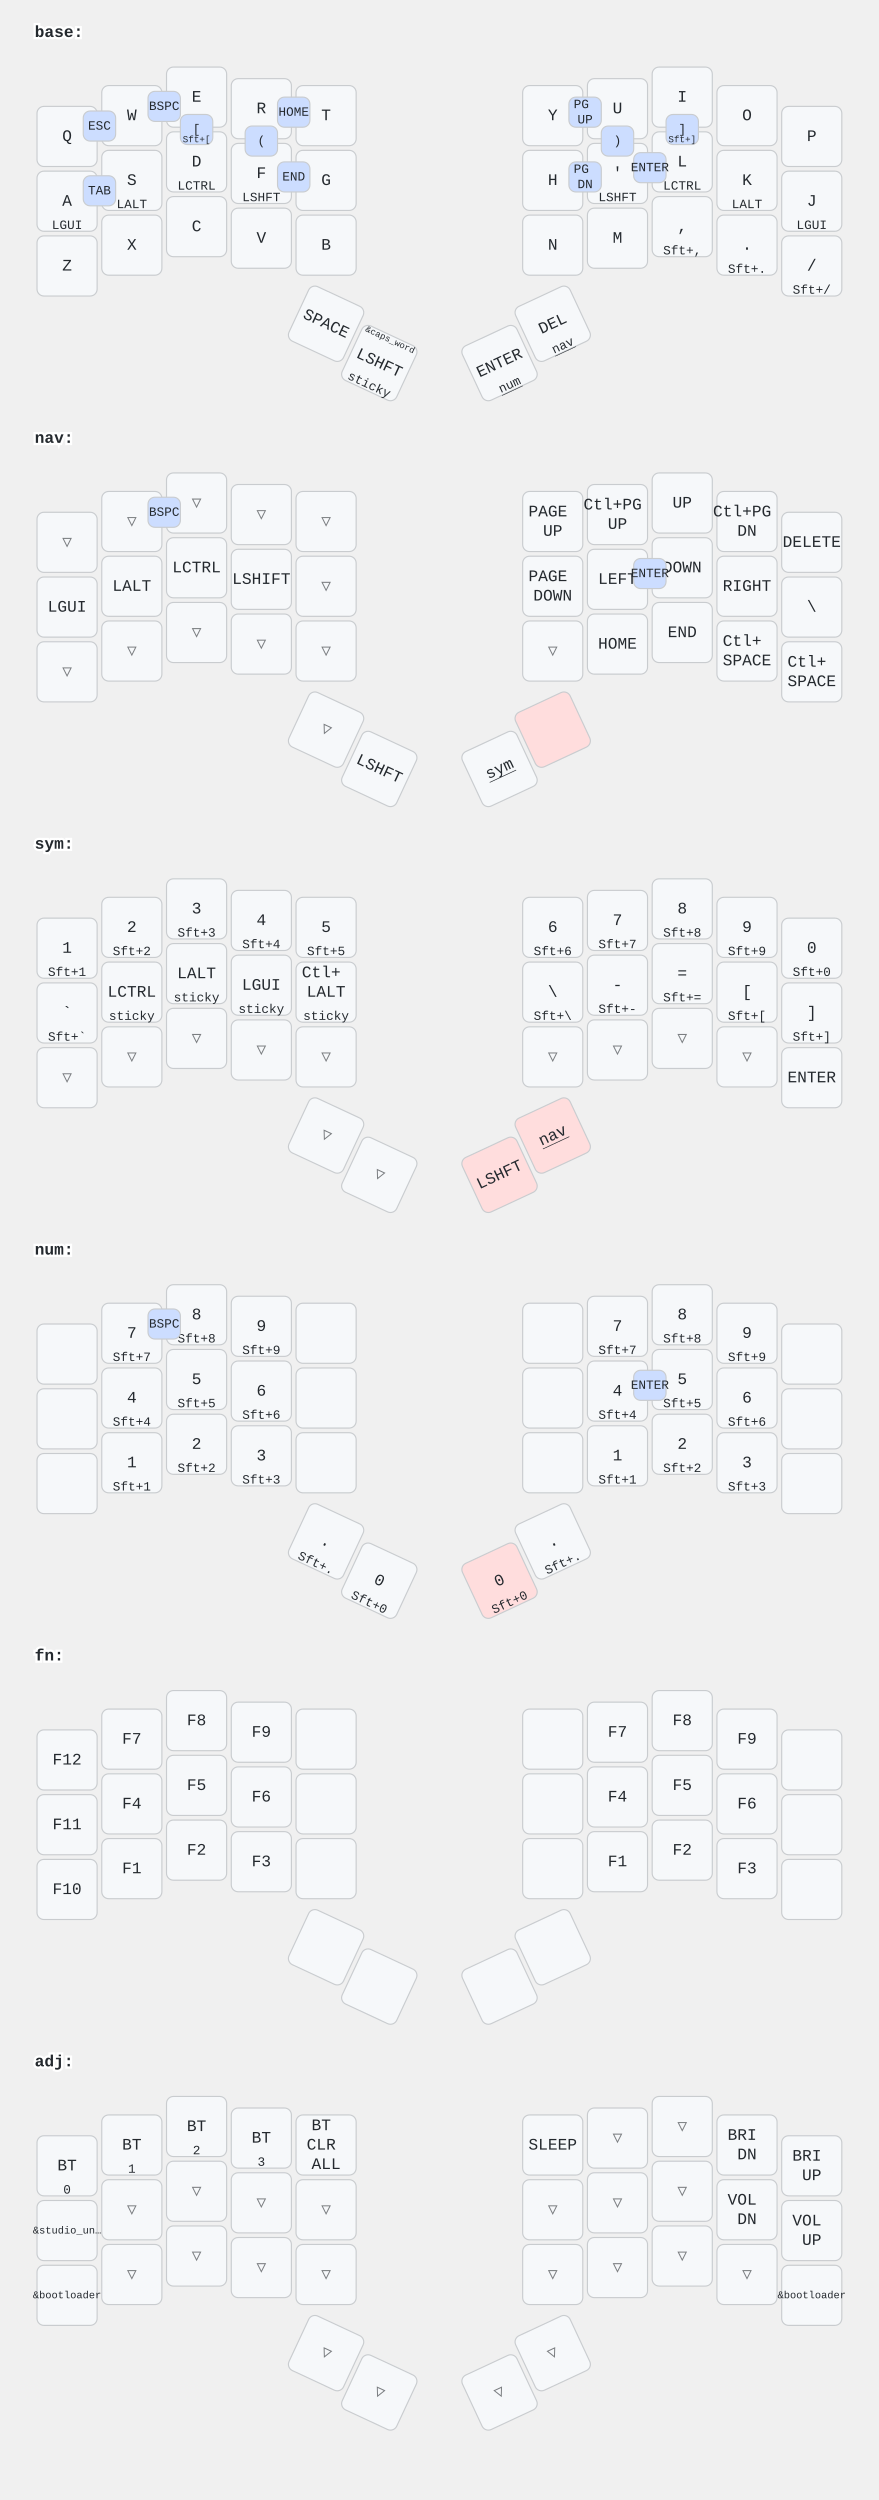
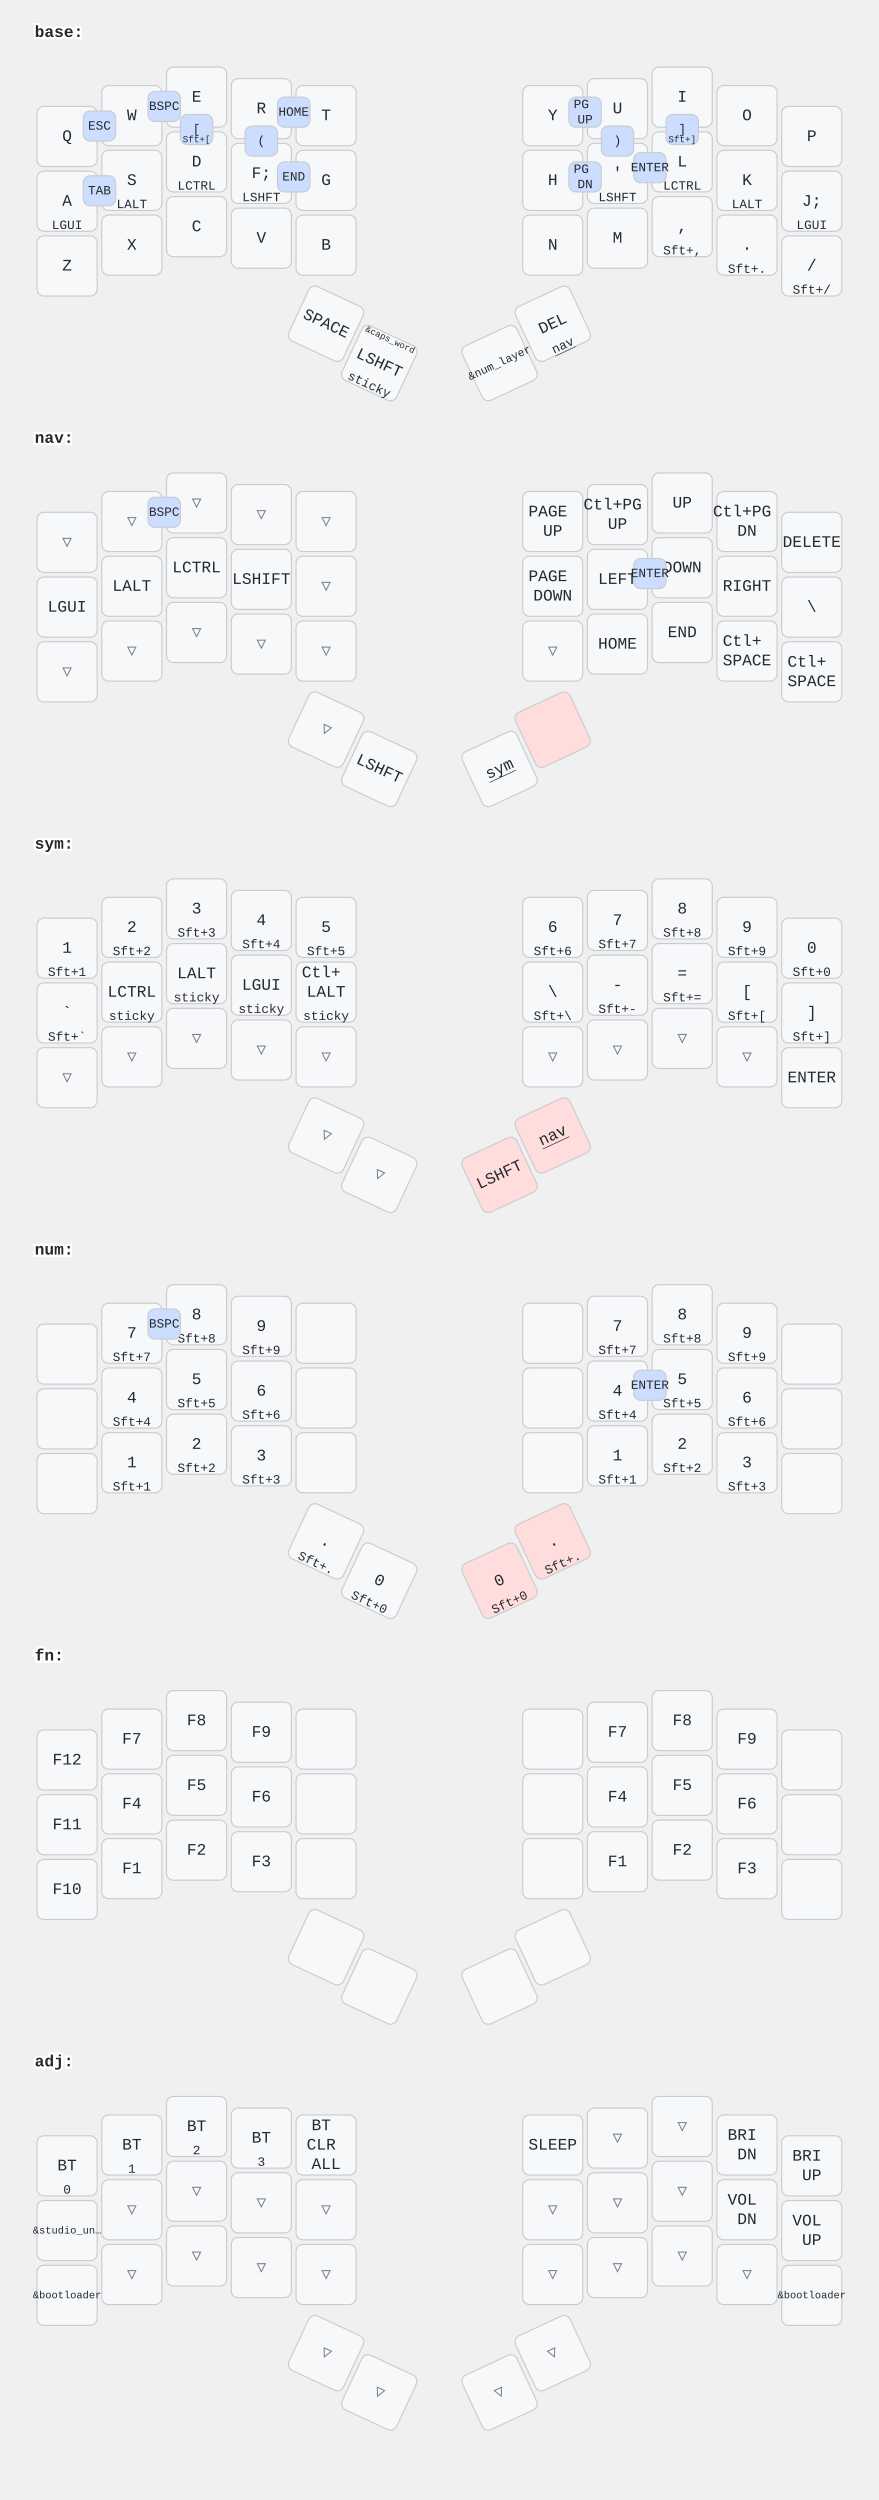
<svg xmlns="http://www.w3.org/2000/svg" width="760" height="2162" viewBox="0 0 760 2162" class="keymap">
  <style>/* inherit to force styles through use tags */
svg path {
    fill: inherit;
}

/* font and background color specifications */
svg.keymap {
    font-family: SFMono-Regular,Consolas,Liberation Mono,Menlo,monospace;
    font-size: 14px;
    font-kerning: normal;
    text-rendering: optimizeLegibility;
    fill: #24292e;
}

/* default key styling */
rect.key {
    fill: #f6f8fa;
}

rect.key, rect.combo {
    stroke: #c9cccf;
    stroke-width: 1;
}

/* default key side styling, only used is draw_key_sides is set */
rect.side {
    filter: brightness(90%);
}

/* color accent for combo boxes */
rect.combo, rect.combo-separate {
    fill: #cdf;
}

/* color accent for held keys */
rect.held, rect.combo.held {
    fill: #fdd;
}

/* color accent for ghost (optional) keys */
rect.ghost, rect.combo.ghost {
    stroke-dasharray: 4, 4;
    stroke-width: 2;
}

text {
    text-anchor: middle;
    dominant-baseline: middle;
}

/* styling for layer labels */
text.label {
    font-weight: bold;
    text-anchor: start;
    stroke: white;
    stroke-width: 4;
    paint-order: stroke;
}

/* styling for optional footer */
text.footer {
    text-anchor: end;
    dominant-baseline: auto;
    stroke: white;
    stroke-width: 4;
    paint-order: stroke;
}

/* styling for combo tap, and key non-tap label text */
text.combo, text.hold, text.shifted, text.left, text.right {
    font-size: 11px;
}

text.hold {
    text-anchor: middle;
    dominant-baseline: auto;
}

text.shifted {
    text-anchor: middle;
    dominant-baseline: hanging;
}

text.left {
    text-anchor: start;
}

text.right {
    text-anchor: end;
}

text.layer-activator {
    text-decoration: underline;
}

/* styling for hold/shifted label text in combo box */
text.combo.hold, text.combo.shifted, text.combo.left, text.combo.right {
    font-size: 8px;
}

/* lighter symbol for transparent keys */
text.trans {
    fill: #7b7e81;
}

/* styling for combo dendrons */
path.combo {
    stroke-width: 1;
    stroke: gray;
    fill: none;
}

/* Start Tabler Icons Cleanup */
/* cannot use height/width with glyphs */
.icon-tabler &gt; path {
    fill: inherit;
    stroke: inherit;
    stroke-width: 2;
}
/* hide tabler's default box */
.icon-tabler &gt; path[stroke="none"][fill="none"] {
    visibility: hidden;
}
/* End Tabler Icons Cleanup */
</style>
  <g transform="translate(30, 0)" class="layer-base">
    <text x="0" y="28" class="label" id="base">base:</text>
    <g transform="translate(0, 56)">
      <g transform="translate(28, 62)" class="key keypos-0">
        <rect rx="6" ry="6" x="-26" y="-26" width="52" height="52" class="key" />
        <text x="0" y="0" class="key tap">Q</text>
      </g>
      <g transform="translate(84, 44)" class="key keypos-1">
        <rect rx="6" ry="6" x="-26" y="-26" width="52" height="52" class="key" />
        <text x="0" y="0" class="key tap">W</text>
      </g>
      <g transform="translate(140, 28)" class="key keypos-2">
        <rect rx="6" ry="6" x="-26" y="-26" width="52" height="52" class="key" />
        <text x="0" y="0" class="key tap">E</text>
      </g>
      <g transform="translate(196, 38)" class="key keypos-3">
        <rect rx="6" ry="6" x="-26" y="-26" width="52" height="52" class="key" />
        <text x="0" y="0" class="key tap">R</text>
      </g>
      <g transform="translate(252, 44)" class="key keypos-4">
        <rect rx="6" ry="6" x="-26" y="-26" width="52" height="52" class="key" />
        <text x="0" y="0" class="key tap">T</text>
      </g>
      <g transform="translate(448, 44)" class="key keypos-5">
        <rect rx="6" ry="6" x="-26" y="-26" width="52" height="52" class="key" />
        <text x="0" y="0" class="key tap">Y</text>
      </g>
      <g transform="translate(504, 38)" class="key keypos-6">
        <rect rx="6" ry="6" x="-26" y="-26" width="52" height="52" class="key" />
        <text x="0" y="0" class="key tap">U</text>
      </g>
      <g transform="translate(560, 28)" class="key keypos-7">
        <rect rx="6" ry="6" x="-26" y="-26" width="52" height="52" class="key" />
        <text x="0" y="0" class="key tap">I</text>
      </g>
      <g transform="translate(616, 44)" class="key keypos-8">
        <rect rx="6" ry="6" x="-26" y="-26" width="52" height="52" class="key" />
        <text x="0" y="0" class="key tap">O</text>
      </g>
      <g transform="translate(672, 62)" class="key keypos-9">
        <rect rx="6" ry="6" x="-26" y="-26" width="52" height="52" class="key" />
        <text x="0" y="0" class="key tap">P</text>
      </g>
      <g transform="translate(28, 118)" class="key keypos-10">
        <rect rx="6" ry="6" x="-26" y="-26" width="52" height="52" class="key" />
        <text x="0" y="0" class="key tap">A</text>
        <text x="0" y="24" class="key hold">LGUI</text>
      </g>
      <g transform="translate(84, 100)" class="key keypos-11">
        <rect rx="6" ry="6" x="-26" y="-26" width="52" height="52" class="key" />
        <text x="0" y="0" class="key tap">S</text>
        <text x="0" y="24" class="key hold">LALT</text>
      </g>
      <g transform="translate(140, 84)" class="key keypos-12">
        <rect rx="6" ry="6" x="-26" y="-26" width="52" height="52" class="key" />
        <text x="0" y="0" class="key tap">D</text>
        <text x="0" y="24" class="key hold">LCTRL</text>
      </g>
      <g transform="translate(196, 94)" class="key keypos-13">
        <rect rx="6" ry="6" x="-26" y="-26" width="52" height="52" class="key" />
-         <text x="0" y="0" class="key tap">F</text>
+         <text x="0" y="0" class="key tap">F;</text>
        <text x="0" y="24" class="key hold">LSHFT</text>
      </g>
      <g transform="translate(252, 100)" class="key keypos-14">
        <rect rx="6" ry="6" x="-26" y="-26" width="52" height="52" class="key" />
        <text x="0" y="0" class="key tap">G</text>
      </g>
      <g transform="translate(448, 100)" class="key keypos-15">
        <rect rx="6" ry="6" x="-26" y="-26" width="52" height="52" class="key" />
        <text x="0" y="0" class="key tap">H</text>
      </g>
      <g transform="translate(504, 94)" class="key keypos-16">
        <rect rx="6" ry="6" x="-26" y="-26" width="52" height="52" class="key" />
        <text x="0" y="0" class="key tap">'</text>
        <text x="0" y="24" class="key hold">LSHFT</text>
      </g>
      <g transform="translate(560, 84)" class="key keypos-17">
        <rect rx="6" ry="6" x="-26" y="-26" width="52" height="52" class="key" />
        <text x="0" y="0" class="key tap">L</text>
        <text x="0" y="24" class="key hold">LCTRL</text>
      </g>
      <g transform="translate(616, 100)" class="key keypos-18">
        <rect rx="6" ry="6" x="-26" y="-26" width="52" height="52" class="key" />
        <text x="0" y="0" class="key tap">K</text>
        <text x="0" y="24" class="key hold">LALT</text>
      </g>
      <g transform="translate(672, 118)" class="key keypos-19">
        <rect rx="6" ry="6" x="-26" y="-26" width="52" height="52" class="key" />
-         <text x="0" y="0" class="key tap">J</text>
+         <text x="0" y="0" class="key tap">J;</text>
        <text x="0" y="24" class="key hold">LGUI</text>
      </g>
      <g transform="translate(28, 174)" class="key keypos-20">
        <rect rx="6" ry="6" x="-26" y="-26" width="52" height="52" class="key" />
        <text x="0" y="0" class="key tap">Z</text>
      </g>
      <g transform="translate(84, 156)" class="key keypos-21">
        <rect rx="6" ry="6" x="-26" y="-26" width="52" height="52" class="key" />
        <text x="0" y="0" class="key tap">X</text>
      </g>
      <g transform="translate(140, 140)" class="key keypos-22">
        <rect rx="6" ry="6" x="-26" y="-26" width="52" height="52" class="key" />
        <text x="0" y="0" class="key tap">C</text>
      </g>
      <g transform="translate(196, 150)" class="key keypos-23">
        <rect rx="6" ry="6" x="-26" y="-26" width="52" height="52" class="key" />
        <text x="0" y="0" class="key tap">V</text>
      </g>
      <g transform="translate(252, 156)" class="key keypos-24">
        <rect rx="6" ry="6" x="-26" y="-26" width="52" height="52" class="key" />
        <text x="0" y="0" class="key tap">B</text>
      </g>
      <g transform="translate(448, 156)" class="key keypos-25">
        <rect rx="6" ry="6" x="-26" y="-26" width="52" height="52" class="key" />
        <text x="0" y="0" class="key tap">N</text>
      </g>
      <g transform="translate(504, 150)" class="key keypos-26">
        <rect rx="6" ry="6" x="-26" y="-26" width="52" height="52" class="key" />
        <text x="0" y="0" class="key tap">M</text>
      </g>
      <g transform="translate(560, 140)" class="key keypos-27">
        <rect rx="6" ry="6" x="-26" y="-26" width="52" height="52" class="key" />
        <text x="0" y="0" class="key tap">,</text>
        <text x="0" y="24" class="key hold">Sft+,</text>
      </g>
      <g transform="translate(616, 156)" class="key keypos-28">
        <rect rx="6" ry="6" x="-26" y="-26" width="52" height="52" class="key" />
        <text x="0" y="0" class="key tap">.</text>
        <text x="0" y="24" class="key hold">Sft+.</text>
      </g>
      <g transform="translate(672, 174)" class="key keypos-29">
        <rect rx="6" ry="6" x="-26" y="-26" width="52" height="52" class="key" />
        <text x="0" y="0" class="key tap">/</text>
        <text x="0" y="24" class="key hold">Sft+/</text>
      </g>
      <g transform="translate(252, 224) rotate(25.0)" class="key keypos-30">
        <rect rx="6" ry="6" x="-26" y="-26" width="52" height="52" class="key" />
        <text x="0" y="0" class="key tap">SPACE</text>
      </g>
      <g transform="translate(298, 258) rotate(25.0)" class="key keypos-31">
        <rect rx="6" ry="6" x="-26" y="-26" width="52" height="52" class="key" />
        <text x="0" y="0" class="key tap">LSHFT</text>
        <text x="0" y="24" class="key hold">sticky</text>
        <text x="0" y="-24" class="key shifted">
          <tspan style="font-size: 70%">&amp;caps_word</tspan>
        </text>
      </g>
      <g transform="translate(402, 258) rotate(-25.0)" class="key keypos-32">
        <rect rx="6" ry="6" x="-26" y="-26" width="52" height="52" class="key" />
-         <text x="0" y="0" class="key tap">ENTER</text>
-         <a href="#num">
-           <text x="0" y="24" class="key hold layer-activator">num</text>
-         </a>
+         <text x="0" y="0" class="key tap">
+           <tspan style="font-size: 70%">&amp;num_layer</tspan>
+         </text>
      </g>
      <g transform="translate(448, 224) rotate(-25.0)" class="key keypos-33">
        <rect rx="6" ry="6" x="-26" y="-26" width="52" height="52" class="key" />
        <text x="0" y="0" class="key tap">DEL</text>
        <a href="#nav">
          <text x="0" y="24" class="key hold layer-activator">nav</text>
        </a>
      </g>
      <g class="combo combopos-0">
        <rect rx="6" ry="6" x="518" y="76" width="28" height="26" class="combo" />
        <text x="532" y="89" class="combo tap">ENTER</text>
      </g>
      <g class="combo combopos-1">
        <rect rx="6" ry="6" x="98" y="23" width="28" height="26" class="combo" />
        <text x="112" y="36" class="combo tap">BSPC</text>
      </g>
      <g class="combo combopos-2">
        <rect rx="6" ry="6" x="42" y="40" width="28" height="26" class="combo" />
        <text x="56" y="53" class="combo tap">ESC</text>
      </g>
      <g class="combo combopos-3">
        <rect rx="6" ry="6" x="42" y="96" width="28" height="26" class="combo" />
        <text x="56" y="109" class="combo tap">TAB</text>
      </g>
      <g class="combo combopos-4">
        <rect rx="6" ry="6" x="126" y="43" width="28" height="26" class="combo" />
        <text x="140" y="56" class="combo tap">[</text>
        <text x="140" y="67" class="combo hold">Sft+[</text>
      </g>
      <g class="combo combopos-5">
        <rect rx="6" ry="6" x="182" y="53" width="28" height="26" class="combo" />
        <text x="196" y="66" class="combo tap">(</text>
      </g>
      <g class="combo combopos-6">
        <rect rx="6" ry="6" x="490" y="53" width="28" height="26" class="combo" />
        <text x="504" y="66" class="combo tap">)</text>
      </g>
      <g class="combo combopos-7">
        <rect rx="6" ry="6" x="546" y="43" width="28" height="26" class="combo" />
        <text x="560" y="56" class="combo tap">]</text>
        <text x="560" y="67" class="combo hold">Sft+]</text>
      </g>
      <g class="combo combopos-8">
        <rect rx="6" ry="6" x="462" y="28" width="28" height="26" class="combo" />
        <text x="476" y="41" class="combo tap">
          <tspan x="476" dy="-0.6em">PG</tspan>
          <tspan x="476" dy="1.2em">UP</tspan>
        </text>
      </g>
      <g class="combo combopos-9">
        <rect rx="6" ry="6" x="462" y="84" width="28" height="26" class="combo" />
        <text x="476" y="97" class="combo tap">
          <tspan x="476" dy="-0.6em">PG</tspan>
          <tspan x="476" dy="1.2em">DN</tspan>
        </text>
      </g>
      <g class="combo combopos-10">
        <rect rx="6" ry="6" x="210" y="28" width="28" height="26" class="combo" />
        <text x="224" y="41" class="combo tap">HOME</text>
      </g>
      <g class="combo combopos-11">
        <rect rx="6" ry="6" x="210" y="84" width="28" height="26" class="combo" />
        <text x="224" y="97" class="combo tap">END</text>
      </g>
    </g>
  </g>
  <g transform="translate(30, 351)" class="layer-nav">
    <text x="0" y="28" class="label" id="nav">nav:</text>
    <g transform="translate(0, 56)">
      <g transform="translate(28, 62)" class="key trans keypos-0">
        <rect rx="6" ry="6" x="-26" y="-26" width="52" height="52" class="key trans" />
        <text x="0" y="0" class="key trans tap">▽</text>
      </g>
      <g transform="translate(84, 44)" class="key trans keypos-1">
        <rect rx="6" ry="6" x="-26" y="-26" width="52" height="52" class="key trans" />
        <text x="0" y="0" class="key trans tap">▽</text>
      </g>
      <g transform="translate(140, 28)" class="key trans keypos-2">
        <rect rx="6" ry="6" x="-26" y="-26" width="52" height="52" class="key trans" />
        <text x="0" y="0" class="key trans tap">▽</text>
      </g>
      <g transform="translate(196, 38)" class="key trans keypos-3">
        <rect rx="6" ry="6" x="-26" y="-26" width="52" height="52" class="key trans" />
        <text x="0" y="0" class="key trans tap">▽</text>
      </g>
      <g transform="translate(252, 44)" class="key trans keypos-4">
        <rect rx="6" ry="6" x="-26" y="-26" width="52" height="52" class="key trans" />
        <text x="0" y="0" class="key trans tap">▽</text>
      </g>
      <g transform="translate(448, 44)" class="key keypos-5">
        <rect rx="6" ry="6" x="-26" y="-26" width="52" height="52" class="key" />
        <text x="0" y="0" class="key tap">
          <tspan x="0" dy="-0.6em">PAGE</tspan>
          <tspan x="0" dy="1.2em">UP</tspan>
        </text>
      </g>
      <g transform="translate(504, 38)" class="key keypos-6">
        <rect rx="6" ry="6" x="-26" y="-26" width="52" height="52" class="key" />
        <text x="0" y="0" class="key tap">
          <tspan x="0" dy="-0.6em">Ctl+PG</tspan>
          <tspan x="0" dy="1.2em">UP</tspan>
        </text>
      </g>
      <g transform="translate(560, 28)" class="key keypos-7">
        <rect rx="6" ry="6" x="-26" y="-26" width="52" height="52" class="key" />
        <text x="0" y="0" class="key tap">UP</text>
      </g>
      <g transform="translate(616, 44)" class="key keypos-8">
        <rect rx="6" ry="6" x="-26" y="-26" width="52" height="52" class="key" />
        <text x="0" y="0" class="key tap">
          <tspan x="0" dy="-0.6em">Ctl+PG</tspan>
          <tspan x="0" dy="1.2em">DN</tspan>
        </text>
      </g>
      <g transform="translate(672, 62)" class="key keypos-9">
        <rect rx="6" ry="6" x="-26" y="-26" width="52" height="52" class="key" />
        <text x="0" y="0" class="key tap">DELETE</text>
      </g>
      <g transform="translate(28, 118)" class="key keypos-10">
        <rect rx="6" ry="6" x="-26" y="-26" width="52" height="52" class="key" />
        <text x="0" y="0" class="key tap">LGUI</text>
      </g>
      <g transform="translate(84, 100)" class="key keypos-11">
        <rect rx="6" ry="6" x="-26" y="-26" width="52" height="52" class="key" />
        <text x="0" y="0" class="key tap">LALT</text>
      </g>
      <g transform="translate(140, 84)" class="key keypos-12">
        <rect rx="6" ry="6" x="-26" y="-26" width="52" height="52" class="key" />
        <text x="0" y="0" class="key tap">LCTRL</text>
      </g>
      <g transform="translate(196, 94)" class="key keypos-13">
        <rect rx="6" ry="6" x="-26" y="-26" width="52" height="52" class="key" />
        <text x="0" y="0" class="key tap">LSHIFT</text>
      </g>
      <g transform="translate(252, 100)" class="key trans keypos-14">
        <rect rx="6" ry="6" x="-26" y="-26" width="52" height="52" class="key trans" />
        <text x="0" y="0" class="key trans tap">▽</text>
      </g>
      <g transform="translate(448, 100)" class="key keypos-15">
        <rect rx="6" ry="6" x="-26" y="-26" width="52" height="52" class="key" />
        <text x="0" y="0" class="key tap">
          <tspan x="0" dy="-0.6em">PAGE</tspan>
          <tspan x="0" dy="1.2em">DOWN</tspan>
        </text>
      </g>
      <g transform="translate(504, 94)" class="key keypos-16">
        <rect rx="6" ry="6" x="-26" y="-26" width="52" height="52" class="key" />
        <text x="0" y="0" class="key tap">LEFT</text>
      </g>
      <g transform="translate(560, 84)" class="key keypos-17">
        <rect rx="6" ry="6" x="-26" y="-26" width="52" height="52" class="key" />
        <text x="0" y="0" class="key tap">DOWN</text>
      </g>
      <g transform="translate(616, 100)" class="key keypos-18">
        <rect rx="6" ry="6" x="-26" y="-26" width="52" height="52" class="key" />
        <text x="0" y="0" class="key tap">RIGHT</text>
      </g>
      <g transform="translate(672, 118)" class="key keypos-19">
        <rect rx="6" ry="6" x="-26" y="-26" width="52" height="52" class="key" />
        <text x="0" y="0" class="key tap">\</text>
      </g>
      <g transform="translate(28, 174)" class="key trans keypos-20">
        <rect rx="6" ry="6" x="-26" y="-26" width="52" height="52" class="key trans" />
        <text x="0" y="0" class="key trans tap">▽</text>
      </g>
      <g transform="translate(84, 156)" class="key trans keypos-21">
        <rect rx="6" ry="6" x="-26" y="-26" width="52" height="52" class="key trans" />
        <text x="0" y="0" class="key trans tap">▽</text>
      </g>
      <g transform="translate(140, 140)" class="key trans keypos-22">
        <rect rx="6" ry="6" x="-26" y="-26" width="52" height="52" class="key trans" />
        <text x="0" y="0" class="key trans tap">▽</text>
      </g>
      <g transform="translate(196, 150)" class="key trans keypos-23">
        <rect rx="6" ry="6" x="-26" y="-26" width="52" height="52" class="key trans" />
        <text x="0" y="0" class="key trans tap">▽</text>
      </g>
      <g transform="translate(252, 156)" class="key trans keypos-24">
        <rect rx="6" ry="6" x="-26" y="-26" width="52" height="52" class="key trans" />
        <text x="0" y="0" class="key trans tap">▽</text>
      </g>
      <g transform="translate(448, 156)" class="key trans keypos-25">
        <rect rx="6" ry="6" x="-26" y="-26" width="52" height="52" class="key trans" />
        <text x="0" y="0" class="key trans tap">▽</text>
      </g>
      <g transform="translate(504, 150)" class="key keypos-26">
        <rect rx="6" ry="6" x="-26" y="-26" width="52" height="52" class="key" />
        <text x="0" y="0" class="key tap">HOME</text>
      </g>
      <g transform="translate(560, 140)" class="key keypos-27">
        <rect rx="6" ry="6" x="-26" y="-26" width="52" height="52" class="key" />
        <text x="0" y="0" class="key tap">END</text>
      </g>
      <g transform="translate(616, 156)" class="key keypos-28">
        <rect rx="6" ry="6" x="-26" y="-26" width="52" height="52" class="key" />
        <text x="0" y="0" class="key tap">
          <tspan x="0" dy="-0.6em">Ctl+</tspan>
          <tspan x="0" dy="1.2em">SPACE</tspan>
        </text>
      </g>
      <g transform="translate(672, 174)" class="key keypos-29">
        <rect rx="6" ry="6" x="-26" y="-26" width="52" height="52" class="key" />
        <text x="0" y="0" class="key tap">
          <tspan x="0" dy="-0.6em">Ctl+</tspan>
          <tspan x="0" dy="1.2em">SPACE</tspan>
        </text>
      </g>
      <g transform="translate(252, 224) rotate(25.0)" class="key trans keypos-30">
        <rect rx="6" ry="6" x="-26" y="-26" width="52" height="52" class="key trans" />
        <text x="0" y="0" class="key trans tap">▽</text>
      </g>
      <g transform="translate(298, 258) rotate(25.0)" class="key keypos-31">
        <rect rx="6" ry="6" x="-26" y="-26" width="52" height="52" class="key" />
        <text x="0" y="0" class="key tap">LSHFT</text>
      </g>
      <g transform="translate(402, 258) rotate(-25.0)" class="key keypos-32">
        <rect rx="6" ry="6" x="-26" y="-26" width="52" height="52" class="key" />
        <a href="#sym">
          <text x="0" y="0" class="key tap layer-activator">sym</text>
        </a>
      </g>
      <g transform="translate(448, 224) rotate(-25.0)" class="key held keypos-33">
        <rect rx="6" ry="6" x="-26" y="-26" width="52" height="52" class="key held" />
      </g>
      <g class="combo combopos-0">
        <rect rx="6" ry="6" x="518" y="76" width="28" height="26" class="combo" />
        <text x="532" y="89" class="combo tap">ENTER</text>
      </g>
      <g class="combo combopos-1">
        <rect rx="6" ry="6" x="98" y="23" width="28" height="26" class="combo" />
        <text x="112" y="36" class="combo tap">BSPC</text>
      </g>
    </g>
  </g>
  <g transform="translate(30, 702)" class="layer-sym">
    <text x="0" y="28" class="label" id="sym">sym:</text>
    <g transform="translate(0, 56)">
      <g transform="translate(28, 62)" class="key keypos-0">
        <rect rx="6" ry="6" x="-26" y="-26" width="52" height="52" class="key" />
        <text x="0" y="0" class="key tap">1</text>
        <text x="0" y="24" class="key hold">Sft+1</text>
      </g>
      <g transform="translate(84, 44)" class="key keypos-1">
        <rect rx="6" ry="6" x="-26" y="-26" width="52" height="52" class="key" />
        <text x="0" y="0" class="key tap">2</text>
        <text x="0" y="24" class="key hold">Sft+2</text>
      </g>
      <g transform="translate(140, 28)" class="key keypos-2">
        <rect rx="6" ry="6" x="-26" y="-26" width="52" height="52" class="key" />
        <text x="0" y="0" class="key tap">3</text>
        <text x="0" y="24" class="key hold">Sft+3</text>
      </g>
      <g transform="translate(196, 38)" class="key keypos-3">
        <rect rx="6" ry="6" x="-26" y="-26" width="52" height="52" class="key" />
        <text x="0" y="0" class="key tap">4</text>
        <text x="0" y="24" class="key hold">Sft+4</text>
      </g>
      <g transform="translate(252, 44)" class="key keypos-4">
        <rect rx="6" ry="6" x="-26" y="-26" width="52" height="52" class="key" />
        <text x="0" y="0" class="key tap">5</text>
        <text x="0" y="24" class="key hold">Sft+5</text>
      </g>
      <g transform="translate(448, 44)" class="key keypos-5">
        <rect rx="6" ry="6" x="-26" y="-26" width="52" height="52" class="key" />
        <text x="0" y="0" class="key tap">6</text>
        <text x="0" y="24" class="key hold">Sft+6</text>
      </g>
      <g transform="translate(504, 38)" class="key keypos-6">
        <rect rx="6" ry="6" x="-26" y="-26" width="52" height="52" class="key" />
        <text x="0" y="0" class="key tap">7</text>
        <text x="0" y="24" class="key hold">Sft+7</text>
      </g>
      <g transform="translate(560, 28)" class="key keypos-7">
        <rect rx="6" ry="6" x="-26" y="-26" width="52" height="52" class="key" />
        <text x="0" y="0" class="key tap">8</text>
        <text x="0" y="24" class="key hold">Sft+8</text>
      </g>
      <g transform="translate(616, 44)" class="key keypos-8">
        <rect rx="6" ry="6" x="-26" y="-26" width="52" height="52" class="key" />
        <text x="0" y="0" class="key tap">9</text>
        <text x="0" y="24" class="key hold">Sft+9</text>
      </g>
      <g transform="translate(672, 62)" class="key keypos-9">
        <rect rx="6" ry="6" x="-26" y="-26" width="52" height="52" class="key" />
        <text x="0" y="0" class="key tap">0</text>
        <text x="0" y="24" class="key hold">Sft+0</text>
      </g>
      <g transform="translate(28, 118)" class="key keypos-10">
        <rect rx="6" ry="6" x="-26" y="-26" width="52" height="52" class="key" />
        <text x="0" y="0" class="key tap">`</text>
        <text x="0" y="24" class="key hold">Sft+`</text>
      </g>
      <g transform="translate(84, 100)" class="key keypos-11">
        <rect rx="6" ry="6" x="-26" y="-26" width="52" height="52" class="key" />
        <text x="0" y="0" class="key tap">LCTRL</text>
        <text x="0" y="24" class="key hold">sticky</text>
      </g>
      <g transform="translate(140, 84)" class="key keypos-12">
        <rect rx="6" ry="6" x="-26" y="-26" width="52" height="52" class="key" />
        <text x="0" y="0" class="key tap">LALT</text>
        <text x="0" y="24" class="key hold">sticky</text>
      </g>
      <g transform="translate(196, 94)" class="key keypos-13">
        <rect rx="6" ry="6" x="-26" y="-26" width="52" height="52" class="key" />
        <text x="0" y="0" class="key tap">LGUI</text>
        <text x="0" y="24" class="key hold">sticky</text>
      </g>
      <g transform="translate(252, 100)" class="key keypos-14">
        <rect rx="6" ry="6" x="-26" y="-26" width="52" height="52" class="key" />
        <text x="0" y="0" class="key tap">
          <tspan x="0" dy="-1.2em">Ctl+</tspan>
          <tspan x="0" dy="1.2em">LALT</tspan>
        </text>
        <text x="0" y="24" class="key hold">sticky</text>
      </g>
      <g transform="translate(448, 100)" class="key keypos-15">
        <rect rx="6" ry="6" x="-26" y="-26" width="52" height="52" class="key" />
        <text x="0" y="0" class="key tap">\</text>
        <text x="0" y="24" class="key hold">Sft+\</text>
      </g>
      <g transform="translate(504, 94)" class="key keypos-16">
        <rect rx="6" ry="6" x="-26" y="-26" width="52" height="52" class="key" />
        <text x="0" y="0" class="key tap">-</text>
        <text x="0" y="24" class="key hold">Sft+-</text>
      </g>
      <g transform="translate(560, 84)" class="key keypos-17">
        <rect rx="6" ry="6" x="-26" y="-26" width="52" height="52" class="key" />
        <text x="0" y="0" class="key tap">=</text>
        <text x="0" y="24" class="key hold">Sft+=</text>
      </g>
      <g transform="translate(616, 100)" class="key keypos-18">
        <rect rx="6" ry="6" x="-26" y="-26" width="52" height="52" class="key" />
        <text x="0" y="0" class="key tap">[</text>
        <text x="0" y="24" class="key hold">Sft+[</text>
      </g>
      <g transform="translate(672, 118)" class="key keypos-19">
        <rect rx="6" ry="6" x="-26" y="-26" width="52" height="52" class="key" />
        <text x="0" y="0" class="key tap">]</text>
        <text x="0" y="24" class="key hold">Sft+]</text>
      </g>
      <g transform="translate(28, 174)" class="key trans keypos-20">
        <rect rx="6" ry="6" x="-26" y="-26" width="52" height="52" class="key trans" />
        <text x="0" y="0" class="key trans tap">▽</text>
      </g>
      <g transform="translate(84, 156)" class="key trans keypos-21">
        <rect rx="6" ry="6" x="-26" y="-26" width="52" height="52" class="key trans" />
        <text x="0" y="0" class="key trans tap">▽</text>
      </g>
      <g transform="translate(140, 140)" class="key trans keypos-22">
        <rect rx="6" ry="6" x="-26" y="-26" width="52" height="52" class="key trans" />
        <text x="0" y="0" class="key trans tap">▽</text>
      </g>
      <g transform="translate(196, 150)" class="key trans keypos-23">
        <rect rx="6" ry="6" x="-26" y="-26" width="52" height="52" class="key trans" />
        <text x="0" y="0" class="key trans tap">▽</text>
      </g>
      <g transform="translate(252, 156)" class="key trans keypos-24">
        <rect rx="6" ry="6" x="-26" y="-26" width="52" height="52" class="key trans" />
        <text x="0" y="0" class="key trans tap">▽</text>
      </g>
      <g transform="translate(448, 156)" class="key trans keypos-25">
        <rect rx="6" ry="6" x="-26" y="-26" width="52" height="52" class="key trans" />
        <text x="0" y="0" class="key trans tap">▽</text>
      </g>
      <g transform="translate(504, 150)" class="key trans keypos-26">
        <rect rx="6" ry="6" x="-26" y="-26" width="52" height="52" class="key trans" />
        <text x="0" y="0" class="key trans tap">▽</text>
      </g>
      <g transform="translate(560, 140)" class="key trans keypos-27">
        <rect rx="6" ry="6" x="-26" y="-26" width="52" height="52" class="key trans" />
        <text x="0" y="0" class="key trans tap">▽</text>
      </g>
      <g transform="translate(616, 156)" class="key trans keypos-28">
        <rect rx="6" ry="6" x="-26" y="-26" width="52" height="52" class="key trans" />
        <text x="0" y="0" class="key trans tap">▽</text>
      </g>
      <g transform="translate(672, 174)" class="key keypos-29">
        <rect rx="6" ry="6" x="-26" y="-26" width="52" height="52" class="key" />
        <text x="0" y="0" class="key tap">ENTER</text>
      </g>
      <g transform="translate(252, 224) rotate(25.0)" class="key trans keypos-30">
        <rect rx="6" ry="6" x="-26" y="-26" width="52" height="52" class="key trans" />
        <text x="0" y="0" class="key trans tap">▽</text>
      </g>
      <g transform="translate(298, 258) rotate(25.0)" class="key trans keypos-31">
        <rect rx="6" ry="6" x="-26" y="-26" width="52" height="52" class="key trans" />
        <text x="0" y="0" class="key trans tap">▽</text>
      </g>
      <g transform="translate(402, 258) rotate(-25.0)" class="key held keypos-32">
        <rect rx="6" ry="6" x="-26" y="-26" width="52" height="52" class="key held" />
        <text x="0" y="0" class="key held tap">LSHFT</text>
      </g>
      <g transform="translate(448, 224) rotate(-25.0)" class="key held keypos-33">
        <rect rx="6" ry="6" x="-26" y="-26" width="52" height="52" class="key held" />
        <a href="#nav">
          <text x="0" y="0" class="key held tap layer-activator">nav</text>
        </a>
      </g>
    </g>
  </g>
  <g transform="translate(30, 1053)" class="layer-num">
    <text x="0" y="28" class="label" id="num">num:</text>
    <g transform="translate(0, 56)">
      <g transform="translate(28, 62)" class="key keypos-0">
        <rect rx="6" ry="6" x="-26" y="-26" width="52" height="52" class="key" />
      </g>
      <g transform="translate(84, 44)" class="key keypos-1">
        <rect rx="6" ry="6" x="-26" y="-26" width="52" height="52" class="key" />
        <text x="0" y="0" class="key tap">7</text>
        <text x="0" y="24" class="key hold">Sft+7</text>
      </g>
      <g transform="translate(140, 28)" class="key keypos-2">
        <rect rx="6" ry="6" x="-26" y="-26" width="52" height="52" class="key" />
        <text x="0" y="0" class="key tap">8</text>
        <text x="0" y="24" class="key hold">Sft+8</text>
      </g>
      <g transform="translate(196, 38)" class="key keypos-3">
        <rect rx="6" ry="6" x="-26" y="-26" width="52" height="52" class="key" />
        <text x="0" y="0" class="key tap">9</text>
        <text x="0" y="24" class="key hold">Sft+9</text>
      </g>
      <g transform="translate(252, 44)" class="key keypos-4">
        <rect rx="6" ry="6" x="-26" y="-26" width="52" height="52" class="key" />
      </g>
      <g transform="translate(448, 44)" class="key keypos-5">
        <rect rx="6" ry="6" x="-26" y="-26" width="52" height="52" class="key" />
      </g>
      <g transform="translate(504, 38)" class="key keypos-6">
        <rect rx="6" ry="6" x="-26" y="-26" width="52" height="52" class="key" />
        <text x="0" y="0" class="key tap">7</text>
        <text x="0" y="24" class="key hold">Sft+7</text>
      </g>
      <g transform="translate(560, 28)" class="key keypos-7">
        <rect rx="6" ry="6" x="-26" y="-26" width="52" height="52" class="key" />
        <text x="0" y="0" class="key tap">8</text>
        <text x="0" y="24" class="key hold">Sft+8</text>
      </g>
      <g transform="translate(616, 44)" class="key keypos-8">
        <rect rx="6" ry="6" x="-26" y="-26" width="52" height="52" class="key" />
        <text x="0" y="0" class="key tap">9</text>
        <text x="0" y="24" class="key hold">Sft+9</text>
      </g>
      <g transform="translate(672, 62)" class="key keypos-9">
        <rect rx="6" ry="6" x="-26" y="-26" width="52" height="52" class="key" />
      </g>
      <g transform="translate(28, 118)" class="key keypos-10">
        <rect rx="6" ry="6" x="-26" y="-26" width="52" height="52" class="key" />
      </g>
      <g transform="translate(84, 100)" class="key keypos-11">
        <rect rx="6" ry="6" x="-26" y="-26" width="52" height="52" class="key" />
        <text x="0" y="0" class="key tap">4</text>
        <text x="0" y="24" class="key hold">Sft+4</text>
      </g>
      <g transform="translate(140, 84)" class="key keypos-12">
        <rect rx="6" ry="6" x="-26" y="-26" width="52" height="52" class="key" />
        <text x="0" y="0" class="key tap">5</text>
        <text x="0" y="24" class="key hold">Sft+5</text>
      </g>
      <g transform="translate(196, 94)" class="key keypos-13">
        <rect rx="6" ry="6" x="-26" y="-26" width="52" height="52" class="key" />
        <text x="0" y="0" class="key tap">6</text>
        <text x="0" y="24" class="key hold">Sft+6</text>
      </g>
      <g transform="translate(252, 100)" class="key keypos-14">
        <rect rx="6" ry="6" x="-26" y="-26" width="52" height="52" class="key" />
      </g>
      <g transform="translate(448, 100)" class="key keypos-15">
        <rect rx="6" ry="6" x="-26" y="-26" width="52" height="52" class="key" />
      </g>
      <g transform="translate(504, 94)" class="key keypos-16">
        <rect rx="6" ry="6" x="-26" y="-26" width="52" height="52" class="key" />
        <text x="0" y="0" class="key tap">4</text>
        <text x="0" y="24" class="key hold">Sft+4</text>
      </g>
      <g transform="translate(560, 84)" class="key keypos-17">
        <rect rx="6" ry="6" x="-26" y="-26" width="52" height="52" class="key" />
        <text x="0" y="0" class="key tap">5</text>
        <text x="0" y="24" class="key hold">Sft+5</text>
      </g>
      <g transform="translate(616, 100)" class="key keypos-18">
        <rect rx="6" ry="6" x="-26" y="-26" width="52" height="52" class="key" />
        <text x="0" y="0" class="key tap">6</text>
        <text x="0" y="24" class="key hold">Sft+6</text>
      </g>
      <g transform="translate(672, 118)" class="key keypos-19">
        <rect rx="6" ry="6" x="-26" y="-26" width="52" height="52" class="key" />
      </g>
      <g transform="translate(28, 174)" class="key keypos-20">
        <rect rx="6" ry="6" x="-26" y="-26" width="52" height="52" class="key" />
      </g>
      <g transform="translate(84, 156)" class="key keypos-21">
        <rect rx="6" ry="6" x="-26" y="-26" width="52" height="52" class="key" />
        <text x="0" y="0" class="key tap">1</text>
        <text x="0" y="24" class="key hold">Sft+1</text>
      </g>
      <g transform="translate(140, 140)" class="key keypos-22">
        <rect rx="6" ry="6" x="-26" y="-26" width="52" height="52" class="key" />
        <text x="0" y="0" class="key tap">2</text>
        <text x="0" y="24" class="key hold">Sft+2</text>
      </g>
      <g transform="translate(196, 150)" class="key keypos-23">
        <rect rx="6" ry="6" x="-26" y="-26" width="52" height="52" class="key" />
        <text x="0" y="0" class="key tap">3</text>
        <text x="0" y="24" class="key hold">Sft+3</text>
      </g>
      <g transform="translate(252, 156)" class="key keypos-24">
        <rect rx="6" ry="6" x="-26" y="-26" width="52" height="52" class="key" />
      </g>
      <g transform="translate(448, 156)" class="key keypos-25">
        <rect rx="6" ry="6" x="-26" y="-26" width="52" height="52" class="key" />
      </g>
      <g transform="translate(504, 150)" class="key keypos-26">
        <rect rx="6" ry="6" x="-26" y="-26" width="52" height="52" class="key" />
        <text x="0" y="0" class="key tap">1</text>
        <text x="0" y="24" class="key hold">Sft+1</text>
      </g>
      <g transform="translate(560, 140)" class="key keypos-27">
        <rect rx="6" ry="6" x="-26" y="-26" width="52" height="52" class="key" />
        <text x="0" y="0" class="key tap">2</text>
        <text x="0" y="24" class="key hold">Sft+2</text>
      </g>
      <g transform="translate(616, 156)" class="key keypos-28">
        <rect rx="6" ry="6" x="-26" y="-26" width="52" height="52" class="key" />
        <text x="0" y="0" class="key tap">3</text>
        <text x="0" y="24" class="key hold">Sft+3</text>
      </g>
      <g transform="translate(672, 174)" class="key keypos-29">
        <rect rx="6" ry="6" x="-26" y="-26" width="52" height="52" class="key" />
      </g>
      <g transform="translate(252, 224) rotate(25.0)" class="key keypos-30">
        <rect rx="6" ry="6" x="-26" y="-26" width="52" height="52" class="key" />
        <text x="0" y="0" class="key tap">.</text>
        <text x="0" y="24" class="key hold">Sft+.</text>
      </g>
      <g transform="translate(298, 258) rotate(25.0)" class="key keypos-31">
        <rect rx="6" ry="6" x="-26" y="-26" width="52" height="52" class="key" />
        <text x="0" y="0" class="key tap">0</text>
        <text x="0" y="24" class="key hold">Sft+0</text>
      </g>
      <g transform="translate(402, 258) rotate(-25.0)" class="key held keypos-32">
        <rect rx="6" ry="6" x="-26" y="-26" width="52" height="52" class="key held" />
        <text x="0" y="0" class="key held tap">0</text>
        <text x="0" y="24" class="key held hold">Sft+0</text>
      </g>
-       <g transform="translate(448, 224) rotate(-25.0)" class="key keypos-33">
-         <rect rx="6" ry="6" x="-26" y="-26" width="52" height="52" class="key" />
-         <text x="0" y="0" class="key tap">.</text>
-         <text x="0" y="24" class="key hold">Sft+.</text>
+       <g transform="translate(448, 224) rotate(-25.0)" class="key held keypos-33">
+         <rect rx="6" ry="6" x="-26" y="-26" width="52" height="52" class="key held" />
+         <text x="0" y="0" class="key held tap">.</text>
+         <text x="0" y="24" class="key held hold">Sft+.</text>
      </g>
      <g class="combo combopos-0">
        <rect rx="6" ry="6" x="518" y="76" width="28" height="26" class="combo" />
        <text x="532" y="89" class="combo tap">ENTER</text>
      </g>
      <g class="combo combopos-1">
        <rect rx="6" ry="6" x="98" y="23" width="28" height="26" class="combo" />
        <text x="112" y="36" class="combo tap">BSPC</text>
      </g>
    </g>
  </g>
  <g transform="translate(30, 1404)" class="layer-fn">
    <text x="0" y="28" class="label" id="fn">fn:</text>
    <g transform="translate(0, 56)">
      <g transform="translate(28, 62)" class="key keypos-0">
        <rect rx="6" ry="6" x="-26" y="-26" width="52" height="52" class="key" />
        <text x="0" y="0" class="key tap">F12</text>
      </g>
      <g transform="translate(84, 44)" class="key keypos-1">
        <rect rx="6" ry="6" x="-26" y="-26" width="52" height="52" class="key" />
        <text x="0" y="0" class="key tap">F7</text>
      </g>
      <g transform="translate(140, 28)" class="key keypos-2">
        <rect rx="6" ry="6" x="-26" y="-26" width="52" height="52" class="key" />
        <text x="0" y="0" class="key tap">F8</text>
      </g>
      <g transform="translate(196, 38)" class="key keypos-3">
        <rect rx="6" ry="6" x="-26" y="-26" width="52" height="52" class="key" />
        <text x="0" y="0" class="key tap">F9</text>
      </g>
      <g transform="translate(252, 44)" class="key keypos-4">
        <rect rx="6" ry="6" x="-26" y="-26" width="52" height="52" class="key" />
      </g>
      <g transform="translate(448, 44)" class="key keypos-5">
        <rect rx="6" ry="6" x="-26" y="-26" width="52" height="52" class="key" />
      </g>
      <g transform="translate(504, 38)" class="key keypos-6">
        <rect rx="6" ry="6" x="-26" y="-26" width="52" height="52" class="key" />
        <text x="0" y="0" class="key tap">F7</text>
      </g>
      <g transform="translate(560, 28)" class="key keypos-7">
        <rect rx="6" ry="6" x="-26" y="-26" width="52" height="52" class="key" />
        <text x="0" y="0" class="key tap">F8</text>
      </g>
      <g transform="translate(616, 44)" class="key keypos-8">
        <rect rx="6" ry="6" x="-26" y="-26" width="52" height="52" class="key" />
        <text x="0" y="0" class="key tap">F9</text>
      </g>
      <g transform="translate(672, 62)" class="key keypos-9">
        <rect rx="6" ry="6" x="-26" y="-26" width="52" height="52" class="key" />
      </g>
      <g transform="translate(28, 118)" class="key keypos-10">
        <rect rx="6" ry="6" x="-26" y="-26" width="52" height="52" class="key" />
        <text x="0" y="0" class="key tap">F11</text>
      </g>
      <g transform="translate(84, 100)" class="key keypos-11">
        <rect rx="6" ry="6" x="-26" y="-26" width="52" height="52" class="key" />
        <text x="0" y="0" class="key tap">F4</text>
      </g>
      <g transform="translate(140, 84)" class="key keypos-12">
        <rect rx="6" ry="6" x="-26" y="-26" width="52" height="52" class="key" />
        <text x="0" y="0" class="key tap">F5</text>
      </g>
      <g transform="translate(196, 94)" class="key keypos-13">
        <rect rx="6" ry="6" x="-26" y="-26" width="52" height="52" class="key" />
        <text x="0" y="0" class="key tap">F6</text>
      </g>
      <g transform="translate(252, 100)" class="key keypos-14">
        <rect rx="6" ry="6" x="-26" y="-26" width="52" height="52" class="key" />
      </g>
      <g transform="translate(448, 100)" class="key keypos-15">
        <rect rx="6" ry="6" x="-26" y="-26" width="52" height="52" class="key" />
      </g>
      <g transform="translate(504, 94)" class="key keypos-16">
        <rect rx="6" ry="6" x="-26" y="-26" width="52" height="52" class="key" />
        <text x="0" y="0" class="key tap">F4</text>
      </g>
      <g transform="translate(560, 84)" class="key keypos-17">
        <rect rx="6" ry="6" x="-26" y="-26" width="52" height="52" class="key" />
        <text x="0" y="0" class="key tap">F5</text>
      </g>
      <g transform="translate(616, 100)" class="key keypos-18">
        <rect rx="6" ry="6" x="-26" y="-26" width="52" height="52" class="key" />
        <text x="0" y="0" class="key tap">F6</text>
      </g>
      <g transform="translate(672, 118)" class="key keypos-19">
        <rect rx="6" ry="6" x="-26" y="-26" width="52" height="52" class="key" />
      </g>
      <g transform="translate(28, 174)" class="key keypos-20">
        <rect rx="6" ry="6" x="-26" y="-26" width="52" height="52" class="key" />
        <text x="0" y="0" class="key tap">F10</text>
      </g>
      <g transform="translate(84, 156)" class="key keypos-21">
        <rect rx="6" ry="6" x="-26" y="-26" width="52" height="52" class="key" />
        <text x="0" y="0" class="key tap">F1</text>
      </g>
      <g transform="translate(140, 140)" class="key keypos-22">
        <rect rx="6" ry="6" x="-26" y="-26" width="52" height="52" class="key" />
        <text x="0" y="0" class="key tap">F2</text>
      </g>
      <g transform="translate(196, 150)" class="key keypos-23">
        <rect rx="6" ry="6" x="-26" y="-26" width="52" height="52" class="key" />
        <text x="0" y="0" class="key tap">F3</text>
      </g>
      <g transform="translate(252, 156)" class="key keypos-24">
        <rect rx="6" ry="6" x="-26" y="-26" width="52" height="52" class="key" />
      </g>
      <g transform="translate(448, 156)" class="key keypos-25">
        <rect rx="6" ry="6" x="-26" y="-26" width="52" height="52" class="key" />
      </g>
      <g transform="translate(504, 150)" class="key keypos-26">
        <rect rx="6" ry="6" x="-26" y="-26" width="52" height="52" class="key" />
        <text x="0" y="0" class="key tap">F1</text>
      </g>
      <g transform="translate(560, 140)" class="key keypos-27">
        <rect rx="6" ry="6" x="-26" y="-26" width="52" height="52" class="key" />
        <text x="0" y="0" class="key tap">F2</text>
      </g>
      <g transform="translate(616, 156)" class="key keypos-28">
        <rect rx="6" ry="6" x="-26" y="-26" width="52" height="52" class="key" />
        <text x="0" y="0" class="key tap">F3</text>
      </g>
      <g transform="translate(672, 174)" class="key keypos-29">
        <rect rx="6" ry="6" x="-26" y="-26" width="52" height="52" class="key" />
      </g>
      <g transform="translate(252, 224) rotate(25.0)" class="key keypos-30">
        <rect rx="6" ry="6" x="-26" y="-26" width="52" height="52" class="key" />
      </g>
      <g transform="translate(298, 258) rotate(25.0)" class="key keypos-31">
        <rect rx="6" ry="6" x="-26" y="-26" width="52" height="52" class="key" />
      </g>
      <g transform="translate(402, 258) rotate(-25.0)" class="key keypos-32">
        <rect rx="6" ry="6" x="-26" y="-26" width="52" height="52" class="key" />
      </g>
      <g transform="translate(448, 224) rotate(-25.0)" class="key keypos-33">
        <rect rx="6" ry="6" x="-26" y="-26" width="52" height="52" class="key" />
      </g>
    </g>
  </g>
  <g transform="translate(30, 1755)" class="layer-adj">
    <text x="0" y="28" class="label" id="adj">adj:</text>
    <g transform="translate(0, 56)">
      <g transform="translate(28, 62)" class="key keypos-0">
        <rect rx="6" ry="6" x="-26" y="-26" width="52" height="52" class="key" />
        <text x="0" y="0" class="key tap">BT</text>
        <text x="0" y="24" class="key hold">0</text>
      </g>
      <g transform="translate(84, 44)" class="key keypos-1">
        <rect rx="6" ry="6" x="-26" y="-26" width="52" height="52" class="key" />
        <text x="0" y="0" class="key tap">BT</text>
        <text x="0" y="24" class="key hold">1</text>
      </g>
      <g transform="translate(140, 28)" class="key keypos-2">
        <rect rx="6" ry="6" x="-26" y="-26" width="52" height="52" class="key" />
        <text x="0" y="0" class="key tap">BT</text>
        <text x="0" y="24" class="key hold">2</text>
      </g>
      <g transform="translate(196, 38)" class="key keypos-3">
        <rect rx="6" ry="6" x="-26" y="-26" width="52" height="52" class="key" />
        <text x="0" y="0" class="key tap">BT</text>
        <text x="0" y="24" class="key hold">3</text>
      </g>
      <g transform="translate(252, 44)" class="key keypos-4">
        <rect rx="6" ry="6" x="-26" y="-26" width="52" height="52" class="key" />
        <text x="0" y="0" class="key tap">
          <tspan x="0" dy="-1.2em">BT</tspan>
          <tspan x="0" dy="1.2em">CLR</tspan>
          <tspan x="0" dy="1.2em">ALL</tspan>
        </text>
      </g>
      <g transform="translate(448, 44)" class="key keypos-5">
        <rect rx="6" ry="6" x="-26" y="-26" width="52" height="52" class="key" />
        <text x="0" y="0" class="key tap">SLEEP</text>
      </g>
      <g transform="translate(504, 38)" class="key trans keypos-6">
        <rect rx="6" ry="6" x="-26" y="-26" width="52" height="52" class="key trans" />
        <text x="0" y="0" class="key trans tap">▽</text>
      </g>
      <g transform="translate(560, 28)" class="key trans keypos-7">
        <rect rx="6" ry="6" x="-26" y="-26" width="52" height="52" class="key trans" />
        <text x="0" y="0" class="key trans tap">▽</text>
      </g>
      <g transform="translate(616, 44)" class="key keypos-8">
        <rect rx="6" ry="6" x="-26" y="-26" width="52" height="52" class="key" />
        <text x="0" y="0" class="key tap">
          <tspan x="0" dy="-0.6em">BRI</tspan>
          <tspan x="0" dy="1.2em">DN</tspan>
        </text>
      </g>
      <g transform="translate(672, 62)" class="key keypos-9">
        <rect rx="6" ry="6" x="-26" y="-26" width="52" height="52" class="key" />
        <text x="0" y="0" class="key tap">
          <tspan x="0" dy="-0.6em">BRI</tspan>
          <tspan x="0" dy="1.2em">UP</tspan>
        </text>
      </g>
      <g transform="translate(28, 118)" class="key keypos-10">
        <rect rx="6" ry="6" x="-26" y="-26" width="52" height="52" class="key" />
        <text x="0" y="0" class="key tap">
          <tspan style="font-size: 64%">&amp;studio_un…</tspan>
        </text>
      </g>
      <g transform="translate(84, 100)" class="key trans keypos-11">
        <rect rx="6" ry="6" x="-26" y="-26" width="52" height="52" class="key trans" />
        <text x="0" y="0" class="key trans tap">▽</text>
      </g>
      <g transform="translate(140, 84)" class="key trans keypos-12">
        <rect rx="6" ry="6" x="-26" y="-26" width="52" height="52" class="key trans" />
        <text x="0" y="0" class="key trans tap">▽</text>
      </g>
      <g transform="translate(196, 94)" class="key trans keypos-13">
        <rect rx="6" ry="6" x="-26" y="-26" width="52" height="52" class="key trans" />
        <text x="0" y="0" class="key trans tap">▽</text>
      </g>
      <g transform="translate(252, 100)" class="key trans keypos-14">
        <rect rx="6" ry="6" x="-26" y="-26" width="52" height="52" class="key trans" />
        <text x="0" y="0" class="key trans tap">▽</text>
      </g>
      <g transform="translate(448, 100)" class="key trans keypos-15">
        <rect rx="6" ry="6" x="-26" y="-26" width="52" height="52" class="key trans" />
        <text x="0" y="0" class="key trans tap">▽</text>
      </g>
      <g transform="translate(504, 94)" class="key trans keypos-16">
        <rect rx="6" ry="6" x="-26" y="-26" width="52" height="52" class="key trans" />
        <text x="0" y="0" class="key trans tap">▽</text>
      </g>
      <g transform="translate(560, 84)" class="key trans keypos-17">
        <rect rx="6" ry="6" x="-26" y="-26" width="52" height="52" class="key trans" />
        <text x="0" y="0" class="key trans tap">▽</text>
      </g>
      <g transform="translate(616, 100)" class="key keypos-18">
        <rect rx="6" ry="6" x="-26" y="-26" width="52" height="52" class="key" />
        <text x="0" y="0" class="key tap">
          <tspan x="0" dy="-0.6em">VOL</tspan>
          <tspan x="0" dy="1.2em">DN</tspan>
        </text>
      </g>
      <g transform="translate(672, 118)" class="key keypos-19">
        <rect rx="6" ry="6" x="-26" y="-26" width="52" height="52" class="key" />
        <text x="0" y="0" class="key tap">
          <tspan x="0" dy="-0.6em">VOL</tspan>
          <tspan x="0" dy="1.2em">UP</tspan>
        </text>
      </g>
      <g transform="translate(28, 174)" class="key keypos-20">
        <rect rx="6" ry="6" x="-26" y="-26" width="52" height="52" class="key" />
        <text x="0" y="0" class="key tap">
          <tspan style="font-size: 64%">&amp;bootloader</tspan>
        </text>
      </g>
      <g transform="translate(84, 156)" class="key trans keypos-21">
        <rect rx="6" ry="6" x="-26" y="-26" width="52" height="52" class="key trans" />
        <text x="0" y="0" class="key trans tap">▽</text>
      </g>
      <g transform="translate(140, 140)" class="key trans keypos-22">
        <rect rx="6" ry="6" x="-26" y="-26" width="52" height="52" class="key trans" />
        <text x="0" y="0" class="key trans tap">▽</text>
      </g>
      <g transform="translate(196, 150)" class="key trans keypos-23">
        <rect rx="6" ry="6" x="-26" y="-26" width="52" height="52" class="key trans" />
        <text x="0" y="0" class="key trans tap">▽</text>
      </g>
      <g transform="translate(252, 156)" class="key trans keypos-24">
        <rect rx="6" ry="6" x="-26" y="-26" width="52" height="52" class="key trans" />
        <text x="0" y="0" class="key trans tap">▽</text>
      </g>
      <g transform="translate(448, 156)" class="key trans keypos-25">
        <rect rx="6" ry="6" x="-26" y="-26" width="52" height="52" class="key trans" />
        <text x="0" y="0" class="key trans tap">▽</text>
      </g>
      <g transform="translate(504, 150)" class="key trans keypos-26">
        <rect rx="6" ry="6" x="-26" y="-26" width="52" height="52" class="key trans" />
        <text x="0" y="0" class="key trans tap">▽</text>
      </g>
      <g transform="translate(560, 140)" class="key trans keypos-27">
        <rect rx="6" ry="6" x="-26" y="-26" width="52" height="52" class="key trans" />
        <text x="0" y="0" class="key trans tap">▽</text>
      </g>
      <g transform="translate(616, 156)" class="key trans keypos-28">
        <rect rx="6" ry="6" x="-26" y="-26" width="52" height="52" class="key trans" />
        <text x="0" y="0" class="key trans tap">▽</text>
      </g>
      <g transform="translate(672, 174)" class="key keypos-29">
        <rect rx="6" ry="6" x="-26" y="-26" width="52" height="52" class="key" />
        <text x="0" y="0" class="key tap">
          <tspan style="font-size: 64%">&amp;bootloader</tspan>
        </text>
      </g>
      <g transform="translate(252, 224) rotate(25.0)" class="key trans keypos-30">
        <rect rx="6" ry="6" x="-26" y="-26" width="52" height="52" class="key trans" />
        <text x="0" y="0" class="key trans tap">▽</text>
      </g>
      <g transform="translate(298, 258) rotate(25.0)" class="key trans keypos-31">
        <rect rx="6" ry="6" x="-26" y="-26" width="52" height="52" class="key trans" />
        <text x="0" y="0" class="key trans tap">▽</text>
      </g>
      <g transform="translate(402, 258) rotate(-25.0)" class="key trans keypos-32">
        <rect rx="6" ry="6" x="-26" y="-26" width="52" height="52" class="key trans" />
        <text x="0" y="0" class="key trans tap">▽</text>
      </g>
      <g transform="translate(448, 224) rotate(-25.0)" class="key trans keypos-33">
        <rect rx="6" ry="6" x="-26" y="-26" width="52" height="52" class="key trans" />
        <text x="0" y="0" class="key trans tap">▽</text>
      </g>
    </g>
  </g>
</svg>
